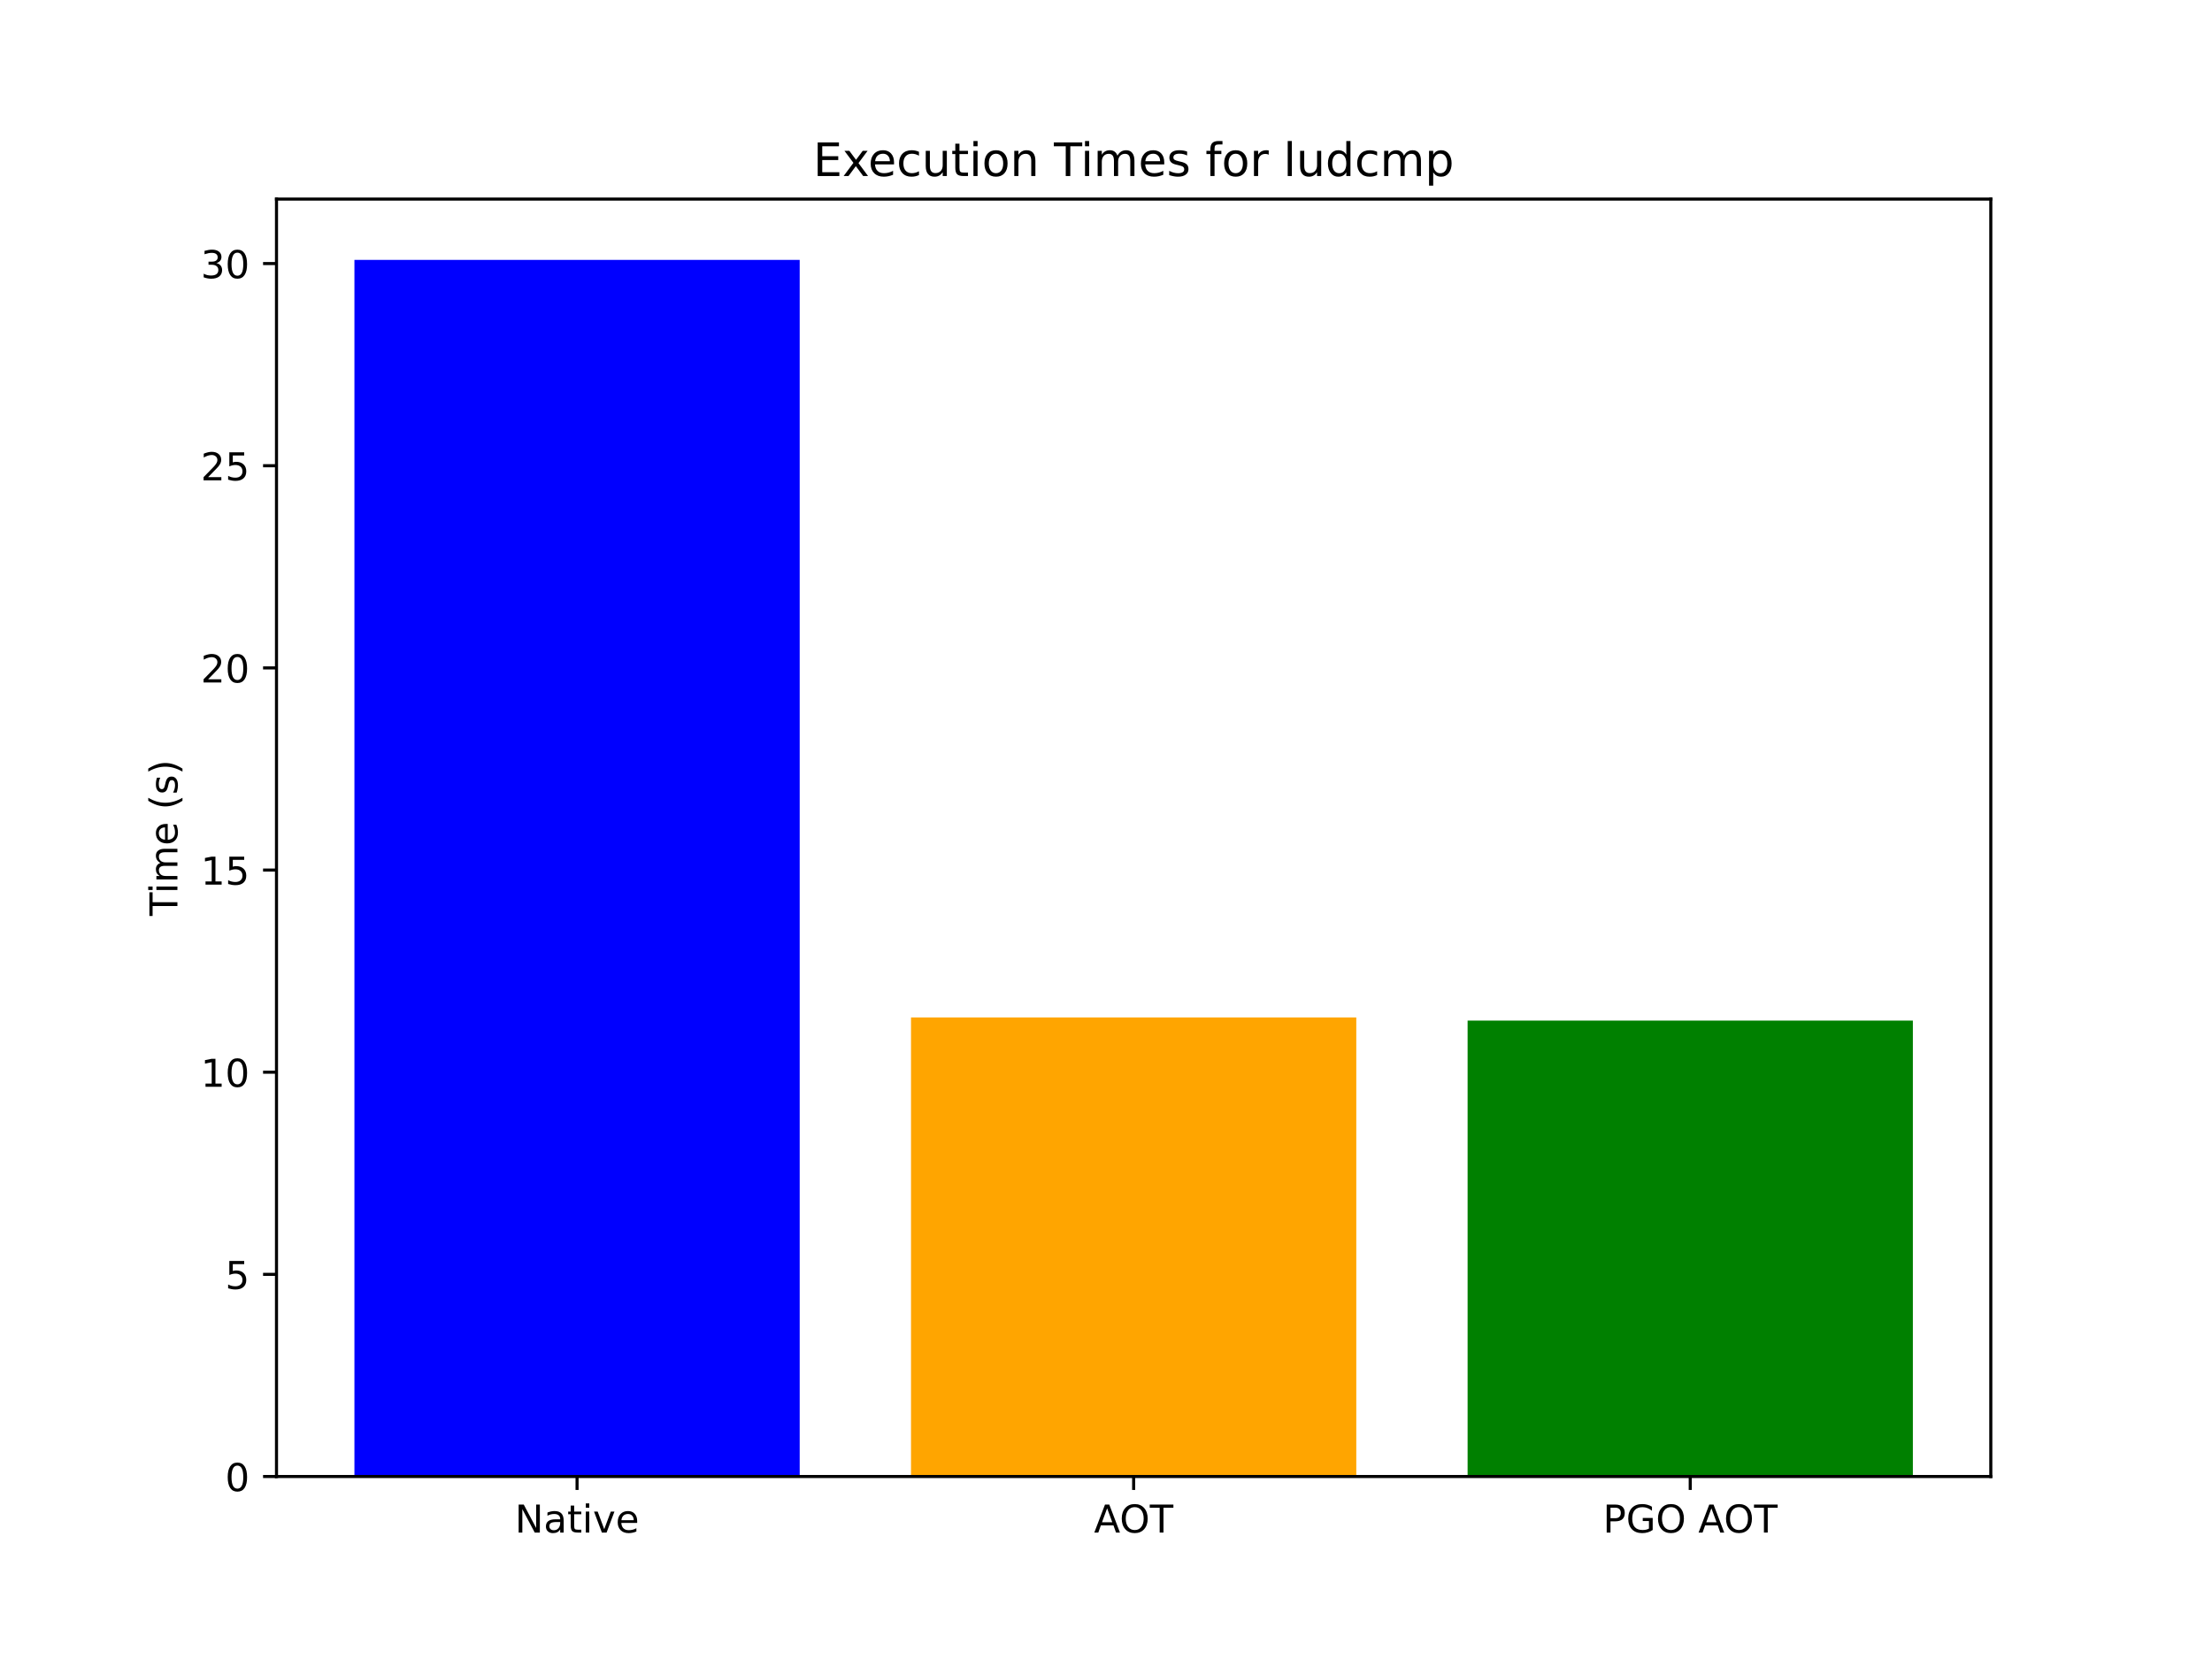
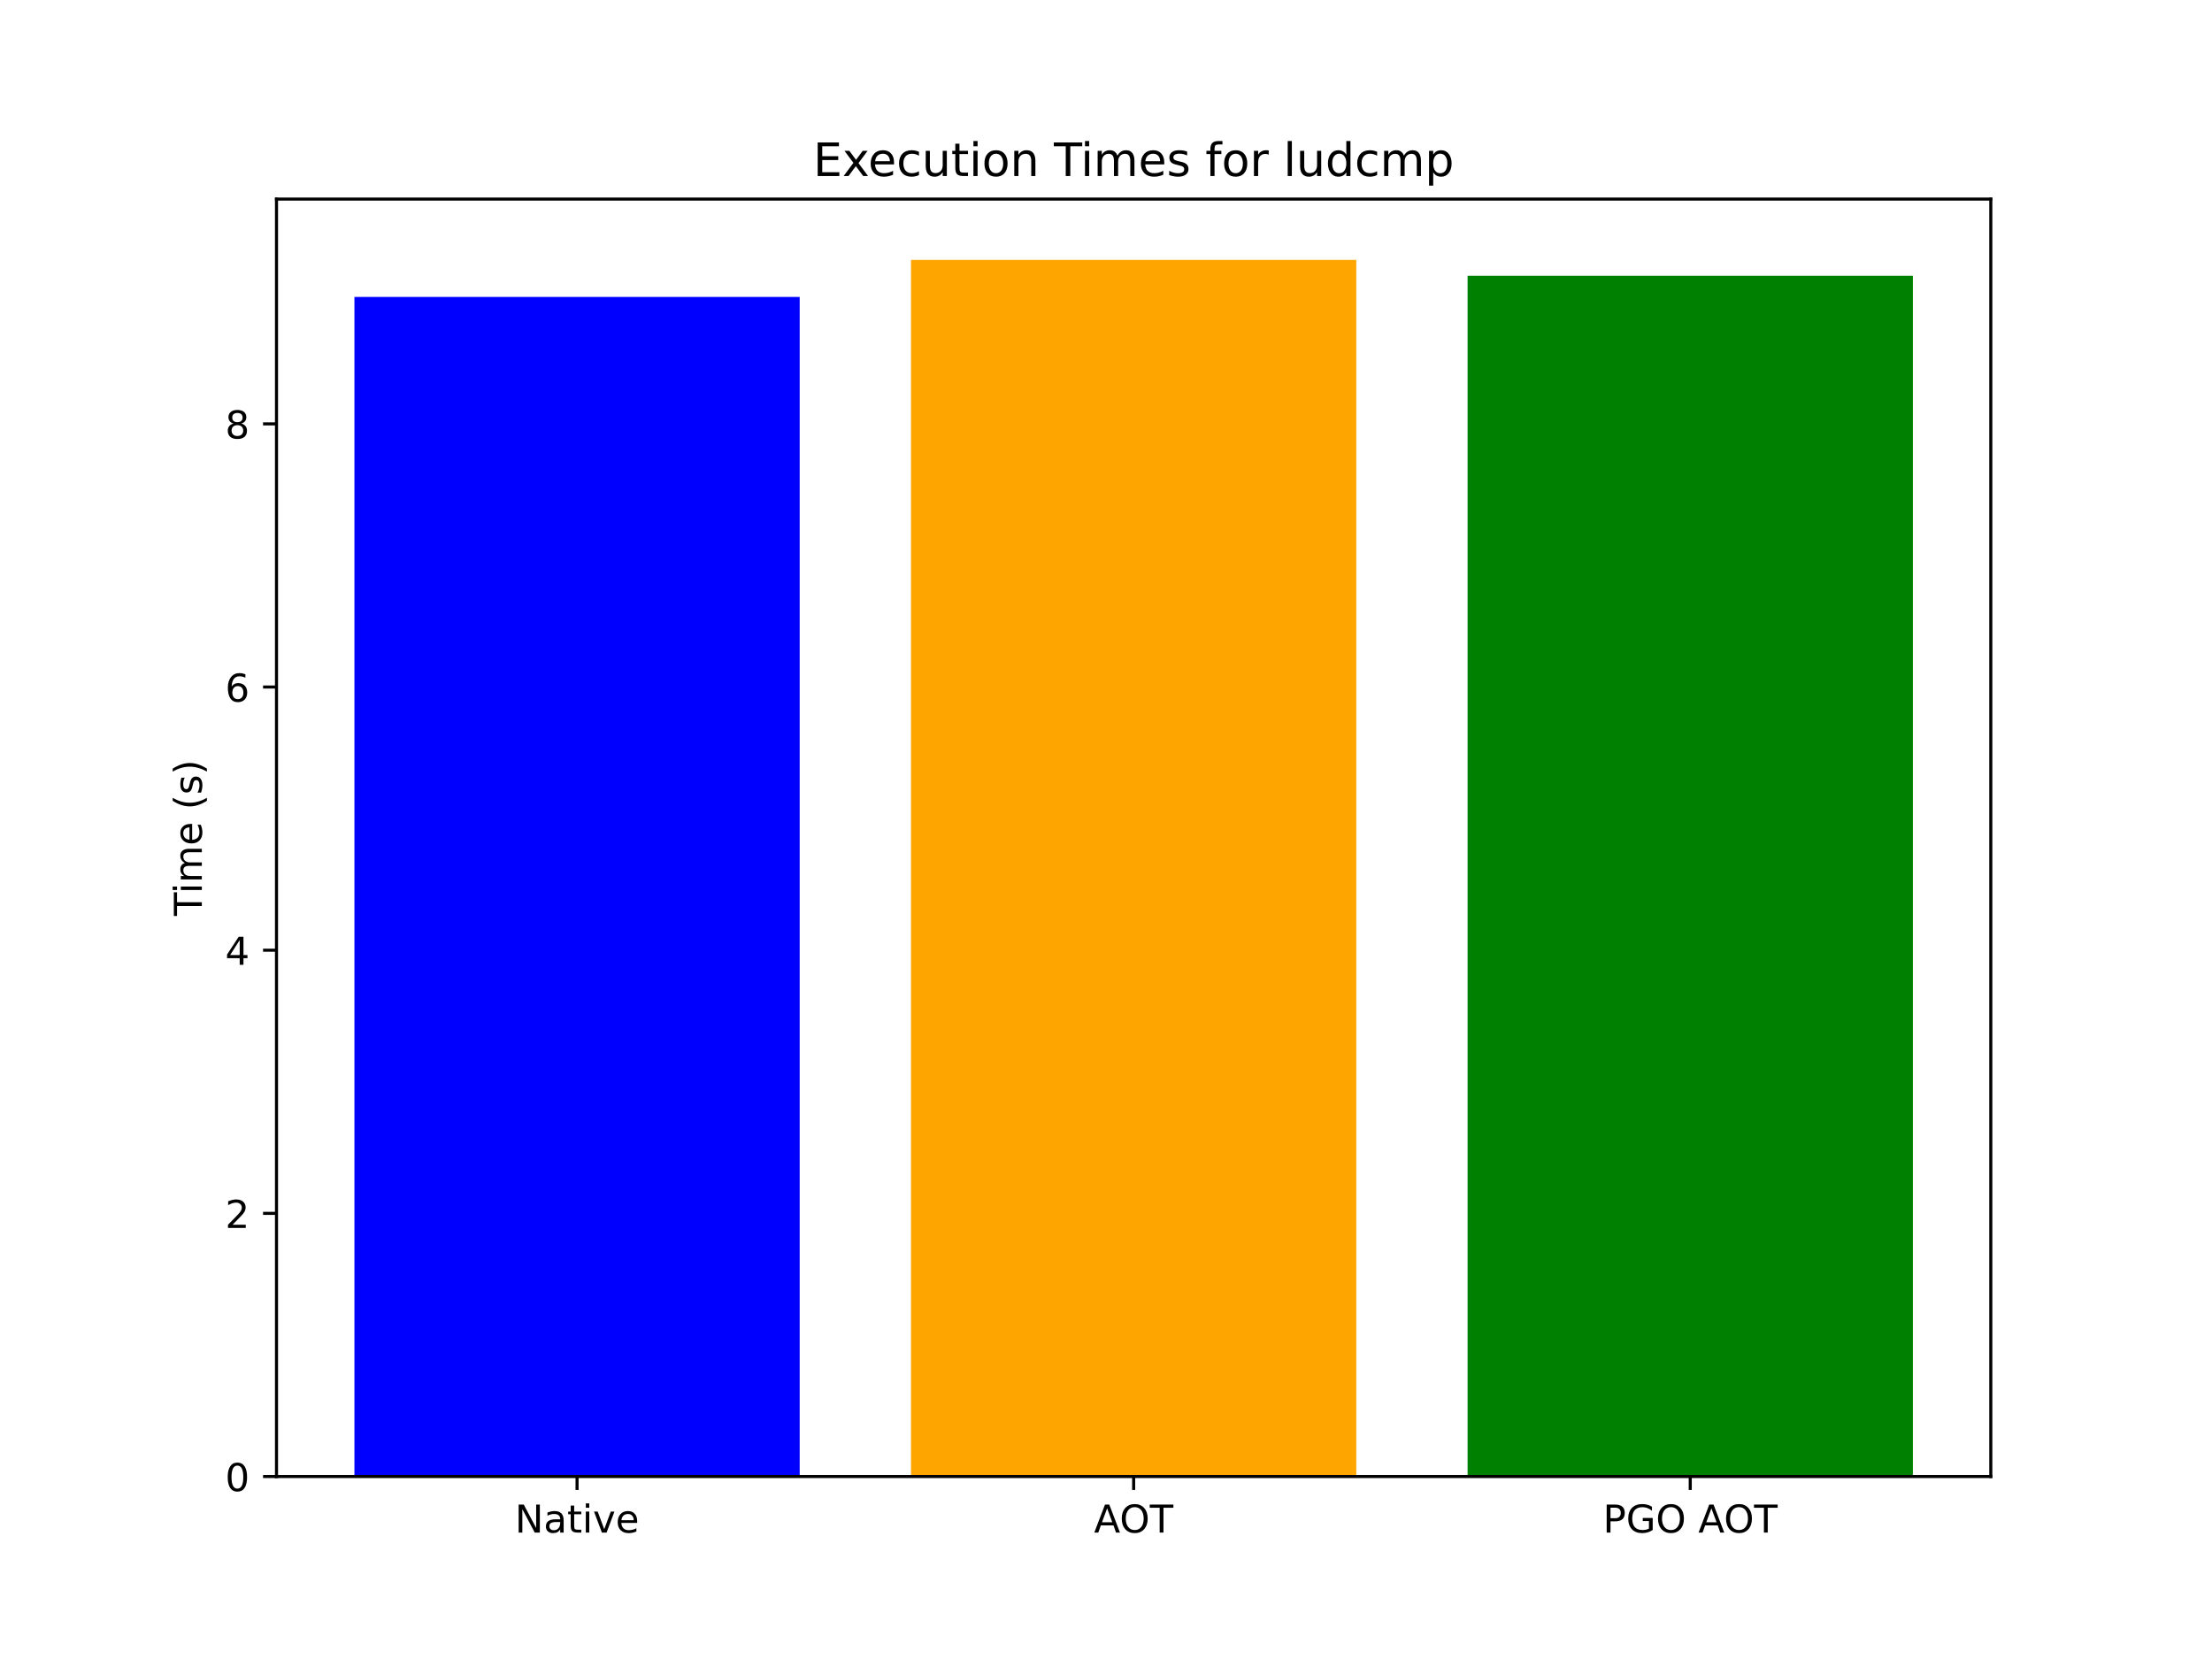
<svg xmlns="http://www.w3.org/2000/svg" xmlns:xlink="http://www.w3.org/1999/xlink" width="576pt" height="432pt" viewBox="0 0 576 432" version="1.1">
  <defs>
    <style type="text/css">*{stroke-linejoin: round; stroke-linecap: butt}</style>
  </defs>
  <g id="figure_1">
    <g id="patch_1">
      <path d="M 0 432  L 576 432  L 576 0  L 0 0  z " style="fill: #ffffff" />
    </g>
    <g id="axes_1">
      <g id="patch_2">
        <path d="M 72 384.48  L 518.4 384.48  L 518.4 51.84  L 72 51.84  z " style="fill: #ffffff" />
      </g>
      <g id="patch_3">
-         <path d="M 92.291 384.48  L 208.239 384.48  L 208.239 67.68  L 92.291 67.68  z " clip-path="url(#p933185a27e)" style="fill: #0000ff" />
+         <path d="M 92.291 384.48  L 208.239 384.48  L 208.239 77.325  L 92.291 77.325  z " clip-path="url(#p39685ab9d9)" style="fill: #0000ff" />
      </g>
      <g id="patch_4">
-         <path d="M 237.226 384.48  L 353.174 384.48  L 353.174 264.938  L 237.226 264.938  z " clip-path="url(#p933185a27e)" style="fill: #ffa500" />
+         <path d="M 237.226 384.48  L 353.174 384.48  L 353.174 67.68  L 237.226 67.68  z " clip-path="url(#p39685ab9d9)" style="fill: #ffa500" />
      </g>
      <g id="patch_5">
-         <path d="M 382.161 384.48  L 498.109 384.48  L 498.109 265.758  L 382.161 265.758  z " clip-path="url(#p933185a27e)" style="fill: #008000" />
+         <path d="M 382.161 384.48  L 498.109 384.48  L 498.109 71.818  L 382.161 71.818  z " clip-path="url(#p39685ab9d9)" style="fill: #008000" />
      </g>
      <g id="matplotlib.axis_1">
        <g id="xtick_1">
          <g id="line2d_1">
            <defs>
-               <path id="m9fc2fc1c88" d="M 0 0  L 0 3.5  " style="stroke: #000000; stroke-width: 0.8" />
+               <path id="m318beaada4" d="M 0 0  L 0 3.5  " style="stroke: #000000; stroke-width: 0.8" />
            </defs>
            <g>
-               <use xlink:href="#m9fc2fc1c88" x="150.265" y="384.48" style="stroke: #000000; stroke-width: 0.8" />
+               <use xlink:href="#m318beaada4" x="150.265" y="384.48" style="stroke: #000000; stroke-width: 0.8" />
            </g>
          </g>
          <g id="text_1">
            <g transform="translate(134.0751 399.0784) scale(0.1 -0.1)">
              <defs>
                <path id="DejaVuSans-4e" d="M 628 4666  L 1478 4666  L 3547 763  L 3547 4666  L 4159 4666  L 4159 0  L 3309 0  L 1241 3903  L 1241 0  L 628 0  L 628 4666  z " transform="scale(0.015625)" />
                <path id="DejaVuSans-61" d="M 2194 1759  Q 1497 1759 1228 1600  Q 959 1441 959 1056  Q 959 750 1161 570  Q 1363 391 1709 391  Q 2188 391 2477 730  Q 2766 1069 2766 1631  L 2766 1759  L 2194 1759  z M 3341 1997  L 3341 0  L 2766 0  L 2766 531  Q 2569 213 2275 61  Q 1981 -91 1556 -91  Q 1019 -91 701 211  Q 384 513 384 1019  Q 384 1609 779 1909  Q 1175 2209 1959 2209  L 2766 2209  L 2766 2266  Q 2766 2663 2505 2880  Q 2244 3097 1772 3097  Q 1472 3097 1187 3025  Q 903 2953 641 2809  L 641 3341  Q 956 3463 1253 3523  Q 1550 3584 1831 3584  Q 2591 3584 2966 3190  Q 3341 2797 3341 1997  z " transform="scale(0.015625)" />
                <path id="DejaVuSans-74" d="M 1172 4494  L 1172 3500  L 2356 3500  L 2356 3053  L 1172 3053  L 1172 1153  Q 1172 725 1289 603  Q 1406 481 1766 481  L 2356 481  L 2356 0  L 1766 0  Q 1100 0 847 248  Q 594 497 594 1153  L 594 3053  L 172 3053  L 172 3500  L 594 3500  L 594 4494  L 1172 4494  z " transform="scale(0.015625)" />
                <path id="DejaVuSans-69" d="M 603 3500  L 1178 3500  L 1178 0  L 603 0  L 603 3500  z M 603 4863  L 1178 4863  L 1178 4134  L 603 4134  L 603 4863  z " transform="scale(0.015625)" />
                <path id="DejaVuSans-76" d="M 191 3500  L 800 3500  L 1894 563  L 2988 3500  L 3597 3500  L 2284 0  L 1503 0  L 191 3500  z " transform="scale(0.015625)" />
                <path id="DejaVuSans-65" d="M 3597 1894  L 3597 1613  L 953 1613  Q 991 1019 1311 708  Q 1631 397 2203 397  Q 2534 397 2845 478  Q 3156 559 3463 722  L 3463 178  Q 3153 47 2828 -22  Q 2503 -91 2169 -91  Q 1331 -91 842 396  Q 353 884 353 1716  Q 353 2575 817 3079  Q 1281 3584 2069 3584  Q 2775 3584 3186 3129  Q 3597 2675 3597 1894  z M 3022 2063  Q 3016 2534 2758 2815  Q 2500 3097 2075 3097  Q 1594 3097 1305 2825  Q 1016 2553 972 2059  L 3022 2063  z " transform="scale(0.015625)" />
              </defs>
              <use xlink:href="#DejaVuSans-4e" />
              <use xlink:href="#DejaVuSans-61" transform="translate(74.80469 0)" />
              <use xlink:href="#DejaVuSans-74" transform="translate(136.084 0)" />
              <use xlink:href="#DejaVuSans-69" transform="translate(175.293 0)" />
              <use xlink:href="#DejaVuSans-76" transform="translate(203.0762 0)" />
              <use xlink:href="#DejaVuSans-65" transform="translate(262.2559 0)" />
            </g>
          </g>
        </g>
        <g id="xtick_2">
          <g id="line2d_2">
            <g>
-               <use xlink:href="#m9fc2fc1c88" x="295.2" y="384.48" style="stroke: #000000; stroke-width: 0.8" />
+               <use xlink:href="#m318beaada4" x="295.2" y="384.48" style="stroke: #000000; stroke-width: 0.8" />
            </g>
          </g>
          <g id="text_2">
            <g transform="translate(284.8773 399.0784) scale(0.1 -0.1)">
              <defs>
                <path id="DejaVuSans-41" d="M 2188 4044  L 1331 1722  L 3047 1722  L 2188 4044  z M 1831 4666  L 2547 4666  L 4325 0  L 3669 0  L 3244 1197  L 1141 1197  L 716 0  L 50 0  L 1831 4666  z " transform="scale(0.015625)" />
                <path id="DejaVuSans-4f" d="M 2522 4238  Q 1834 4238 1429 3725  Q 1025 3213 1025 2328  Q 1025 1447 1429 934  Q 1834 422 2522 422  Q 3209 422 3611 934  Q 4013 1447 4013 2328  Q 4013 3213 3611 3725  Q 3209 4238 2522 4238  z M 2522 4750  Q 3503 4750 4090 4092  Q 4678 3434 4678 2328  Q 4678 1225 4090 567  Q 3503 -91 2522 -91  Q 1538 -91 948 565  Q 359 1222 359 2328  Q 359 3434 948 4092  Q 1538 4750 2522 4750  z " transform="scale(0.015625)" />
                <path id="DejaVuSans-54" d="M -19 4666  L 3928 4666  L 3928 4134  L 2272 4134  L 2272 0  L 1638 0  L 1638 4134  L -19 4134  L -19 4666  z " transform="scale(0.015625)" />
              </defs>
              <use xlink:href="#DejaVuSans-41" />
              <use xlink:href="#DejaVuSans-4f" transform="translate(66.6582 0)" />
              <use xlink:href="#DejaVuSans-54" transform="translate(145.3691 0)" />
            </g>
          </g>
        </g>
        <g id="xtick_3">
          <g id="line2d_3">
            <g>
-               <use xlink:href="#m9fc2fc1c88" x="440.135" y="384.48" style="stroke: #000000; stroke-width: 0.8" />
+               <use xlink:href="#m318beaada4" x="440.135" y="384.48" style="stroke: #000000; stroke-width: 0.8" />
            </g>
          </g>
          <g id="text_3">
            <g transform="translate(417.3983 399.0784) scale(0.1 -0.1)">
              <defs>
                <path id="DejaVuSans-50" d="M 1259 4147  L 1259 2394  L 2053 2394  Q 2494 2394 2734 2622  Q 2975 2850 2975 3272  Q 2975 3691 2734 3919  Q 2494 4147 2053 4147  L 1259 4147  z M 628 4666  L 2053 4666  Q 2838 4666 3239 4311  Q 3641 3956 3641 3272  Q 3641 2581 3239 2228  Q 2838 1875 2053 1875  L 1259 1875  L 1259 0  L 628 0  L 628 4666  z " transform="scale(0.015625)" />
                <path id="DejaVuSans-47" d="M 3809 666  L 3809 1919  L 2778 1919  L 2778 2438  L 4434 2438  L 4434 434  Q 4069 175 3628 42  Q 3188 -91 2688 -91  Q 1594 -91 976 548  Q 359 1188 359 2328  Q 359 3472 976 4111  Q 1594 4750 2688 4750  Q 3144 4750 3555 4637  Q 3966 4525 4313 4306  L 4313 3634  Q 3963 3931 3569 4081  Q 3175 4231 2741 4231  Q 1884 4231 1454 3753  Q 1025 3275 1025 2328  Q 1025 1384 1454 906  Q 1884 428 2741 428  Q 3075 428 3337 486  Q 3600 544 3809 666  z " transform="scale(0.015625)" />
                <path id="DejaVuSans-20" transform="scale(0.015625)" />
              </defs>
              <use xlink:href="#DejaVuSans-50" />
              <use xlink:href="#DejaVuSans-47" transform="translate(60.30273 0)" />
              <use xlink:href="#DejaVuSans-4f" transform="translate(137.793 0)" />
              <use xlink:href="#DejaVuSans-20" transform="translate(216.5039 0)" />
              <use xlink:href="#DejaVuSans-41" transform="translate(248.291 0)" />
              <use xlink:href="#DejaVuSans-4f" transform="translate(314.9492 0)" />
              <use xlink:href="#DejaVuSans-54" transform="translate(393.6602 0)" />
            </g>
          </g>
        </g>
      </g>
      <g id="matplotlib.axis_2">
        <g id="ytick_1">
          <g id="line2d_4">
            <defs>
-               <path id="m4766b3e809" d="M 0 0  L -3.5 0  " style="stroke: #000000; stroke-width: 0.8" />
+               <path id="m914da8cb71" d="M 0 0  L -3.5 0  " style="stroke: #000000; stroke-width: 0.8" />
            </defs>
            <g>
-               <use xlink:href="#m4766b3e809" x="72" y="384.48" style="stroke: #000000; stroke-width: 0.8" />
+               <use xlink:href="#m914da8cb71" x="72" y="384.48" style="stroke: #000000; stroke-width: 0.8" />
            </g>
          </g>
          <g id="text_4">
            <g transform="translate(58.6375 388.2792) scale(0.1 -0.1)">
              <defs>
                <path id="DejaVuSans-30" d="M 2034 4250  Q 1547 4250 1301 3770  Q 1056 3291 1056 2328  Q 1056 1369 1301 889  Q 1547 409 2034 409  Q 2525 409 2770 889  Q 3016 1369 3016 2328  Q 3016 3291 2770 3770  Q 2525 4250 2034 4250  z M 2034 4750  Q 2819 4750 3233 4129  Q 3647 3509 3647 2328  Q 3647 1150 3233 529  Q 2819 -91 2034 -91  Q 1250 -91 836 529  Q 422 1150 422 2328  Q 422 3509 836 4129  Q 1250 4750 2034 4750  z " transform="scale(0.015625)" />
              </defs>
              <use xlink:href="#DejaVuSans-30" />
            </g>
          </g>
        </g>
        <g id="ytick_2">
          <g id="line2d_5">
            <g>
-               <use xlink:href="#m4766b3e809" x="72" y="331.839" style="stroke: #000000; stroke-width: 0.8" />
+               <use xlink:href="#m914da8cb71" x="72" y="315.953" style="stroke: #000000; stroke-width: 0.8" />
            </g>
          </g>
          <g id="text_5">
-             <g transform="translate(58.6375 335.6383) scale(0.1 -0.1)">
-               <defs>
-                 <path id="DejaVuSans-35" d="M 691 4666  L 3169 4666  L 3169 4134  L 1269 4134  L 1269 2991  Q 1406 3038 1543 3061  Q 1681 3084 1819 3084  Q 2600 3084 3056 2656  Q 3513 2228 3513 1497  Q 3513 744 3044 326  Q 2575 -91 1722 -91  Q 1428 -91 1123 -41  Q 819 9 494 109  L 494 744  Q 775 591 1075 516  Q 1375 441 1709 441  Q 2250 441 2565 725  Q 2881 1009 2881 1497  Q 2881 1984 2565 2268  Q 2250 2553 1709 2553  Q 1456 2553 1204 2497  Q 953 2441 691 2322  L 691 4666  z " transform="scale(0.015625)" />
-               </defs>
-               <use xlink:href="#DejaVuSans-35" />
+             <g transform="translate(58.6375 319.7527) scale(0.1 -0.1)">
+               <defs>
+                 <path id="DejaVuSans-32" d="M 1228 531  L 3431 531  L 3431 0  L 469 0  L 469 531  Q 828 903 1448 1529  Q 2069 2156 2228 2338  Q 2531 2678 2651 2914  Q 2772 3150 2772 3378  Q 2772 3750 2511 3984  Q 2250 4219 1831 4219  Q 1534 4219 1204 4116  Q 875 4013 500 3803  L 500 4441  Q 881 4594 1212 4672  Q 1544 4750 1819 4750  Q 2544 4750 2975 4387  Q 3406 4025 3406 3419  Q 3406 3131 3298 2873  Q 3191 2616 2906 2266  Q 2828 2175 2409 1742  Q 1991 1309 1228 531  z " transform="scale(0.015625)" />
+               </defs>
+               <use xlink:href="#DejaVuSans-32" />
            </g>
          </g>
        </g>
        <g id="ytick_3">
          <g id="line2d_6">
            <g>
-               <use xlink:href="#m4766b3e809" x="72" y="279.198" style="stroke: #000000; stroke-width: 0.8" />
+               <use xlink:href="#m914da8cb71" x="72" y="247.427" style="stroke: #000000; stroke-width: 0.8" />
            </g>
          </g>
          <g id="text_6">
-             <g transform="translate(52.275 282.9974) scale(0.1 -0.1)">
-               <defs>
-                 <path id="DejaVuSans-31" d="M 794 531  L 1825 531  L 1825 4091  L 703 3866  L 703 4441  L 1819 4666  L 2450 4666  L 2450 531  L 3481 531  L 3481 0  L 794 0  L 794 531  z " transform="scale(0.015625)" />
-               </defs>
-               <use xlink:href="#DejaVuSans-31" />
-               <use xlink:href="#DejaVuSans-30" transform="translate(63.62305 0)" />
+             <g transform="translate(58.6375 251.2261) scale(0.1 -0.1)">
+               <defs>
+                 <path id="DejaVuSans-34" d="M 2419 4116  L 825 1625  L 2419 1625  L 2419 4116  z M 2253 4666  L 3047 4666  L 3047 1625  L 3713 1625  L 3713 1100  L 3047 1100  L 3047 0  L 2419 0  L 2419 1100  L 313 1100  L 313 1709  L 2253 4666  z " transform="scale(0.015625)" />
+               </defs>
+               <use xlink:href="#DejaVuSans-34" />
            </g>
          </g>
        </g>
        <g id="ytick_4">
          <g id="line2d_7">
            <g>
-               <use xlink:href="#m4766b3e809" x="72" y="226.557" style="stroke: #000000; stroke-width: 0.8" />
+               <use xlink:href="#m914da8cb71" x="72" y="178.9" style="stroke: #000000; stroke-width: 0.8" />
            </g>
          </g>
          <g id="text_7">
-             <g transform="translate(52.275 230.3565) scale(0.1 -0.1)">
-               <use xlink:href="#DejaVuSans-31" />
-               <use xlink:href="#DejaVuSans-35" transform="translate(63.62305 0)" />
+             <g transform="translate(58.6375 182.6996) scale(0.1 -0.1)">
+               <defs>
+                 <path id="DejaVuSans-36" d="M 2113 2584  Q 1688 2584 1439 2293  Q 1191 2003 1191 1497  Q 1191 994 1439 701  Q 1688 409 2113 409  Q 2538 409 2786 701  Q 3034 994 3034 1497  Q 3034 2003 2786 2293  Q 2538 2584 2113 2584  z M 3366 4563  L 3366 3988  Q 3128 4100 2886 4159  Q 2644 4219 2406 4219  Q 1781 4219 1451 3797  Q 1122 3375 1075 2522  Q 1259 2794 1537 2939  Q 1816 3084 2150 3084  Q 2853 3084 3261 2657  Q 3669 2231 3669 1497  Q 3669 778 3244 343  Q 2819 -91 2113 -91  Q 1303 -91 875 529  Q 447 1150 447 2328  Q 447 3434 972 4092  Q 1497 4750 2381 4750  Q 2619 4750 2861 4703  Q 3103 4656 3366 4563  z " transform="scale(0.015625)" />
+               </defs>
+               <use xlink:href="#DejaVuSans-36" />
            </g>
          </g>
        </g>
        <g id="ytick_5">
          <g id="line2d_8">
            <g>
-               <use xlink:href="#m4766b3e809" x="72" y="173.916" style="stroke: #000000; stroke-width: 0.8" />
+               <use xlink:href="#m914da8cb71" x="72" y="110.374" style="stroke: #000000; stroke-width: 0.8" />
            </g>
          </g>
          <g id="text_8">
-             <g transform="translate(52.275 177.7155) scale(0.1 -0.1)">
-               <defs>
-                 <path id="DejaVuSans-32" d="M 1228 531  L 3431 531  L 3431 0  L 469 0  L 469 531  Q 828 903 1448 1529  Q 2069 2156 2228 2338  Q 2531 2678 2651 2914  Q 2772 3150 2772 3378  Q 2772 3750 2511 3984  Q 2250 4219 1831 4219  Q 1534 4219 1204 4116  Q 875 4013 500 3803  L 500 4441  Q 881 4594 1212 4672  Q 1544 4750 1819 4750  Q 2544 4750 2975 4387  Q 3406 4025 3406 3419  Q 3406 3131 3298 2873  Q 3191 2616 2906 2266  Q 2828 2175 2409 1742  Q 1991 1309 1228 531  z " transform="scale(0.015625)" />
-               </defs>
-               <use xlink:href="#DejaVuSans-32" />
-               <use xlink:href="#DejaVuSans-30" transform="translate(63.62305 0)" />
-             </g>
-           </g>
-         </g>
-         <g id="ytick_6">
-           <g id="line2d_9">
-             <g>
-               <use xlink:href="#m4766b3e809" x="72" y="121.275" style="stroke: #000000; stroke-width: 0.8" />
-             </g>
-           </g>
-           <g id="text_9">
-             <g transform="translate(52.275 125.0746) scale(0.1 -0.1)">
-               <use xlink:href="#DejaVuSans-32" />
-               <use xlink:href="#DejaVuSans-35" transform="translate(63.62305 0)" />
-             </g>
-           </g>
-         </g>
-         <g id="ytick_7">
-           <g id="line2d_10">
-             <g>
-               <use xlink:href="#m4766b3e809" x="72" y="68.634" style="stroke: #000000; stroke-width: 0.8" />
-             </g>
-           </g>
-           <g id="text_10">
-             <g transform="translate(52.275 72.43368) scale(0.1 -0.1)">
-               <defs>
-                 <path id="DejaVuSans-33" d="M 2597 2516  Q 3050 2419 3304 2112  Q 3559 1806 3559 1356  Q 3559 666 3084 287  Q 2609 -91 1734 -91  Q 1441 -91 1130 -33  Q 819 25 488 141  L 488 750  Q 750 597 1062 519  Q 1375 441 1716 441  Q 2309 441 2620 675  Q 2931 909 2931 1356  Q 2931 1769 2642 2001  Q 2353 2234 1838 2234  L 1294 2234  L 1294 2753  L 1863 2753  Q 2328 2753 2575 2939  Q 2822 3125 2822 3475  Q 2822 3834 2567 4026  Q 2313 4219 1838 4219  Q 1578 4219 1281 4162  Q 984 4106 628 3988  L 628 4550  Q 988 4650 1302 4700  Q 1616 4750 1894 4750  Q 2613 4750 3031 4423  Q 3450 4097 3450 3541  Q 3450 3153 3228 2886  Q 3006 2619 2597 2516  z " transform="scale(0.015625)" />
-               </defs>
-               <use xlink:href="#DejaVuSans-33" />
-               <use xlink:href="#DejaVuSans-30" transform="translate(63.62305 0)" />
-             </g>
-           </g>
-         </g>
-         <g id="text_11">
-           <g transform="translate(46.19531 238.4889) rotate(-90) scale(0.1 -0.1)">
+             <g transform="translate(58.6375 114.173) scale(0.1 -0.1)">
+               <defs>
+                 <path id="DejaVuSans-38" d="M 2034 2216  Q 1584 2216 1326 1975  Q 1069 1734 1069 1313  Q 1069 891 1326 650  Q 1584 409 2034 409  Q 2484 409 2743 651  Q 3003 894 3003 1313  Q 3003 1734 2745 1975  Q 2488 2216 2034 2216  z M 1403 2484  Q 997 2584 770 2862  Q 544 3141 544 3541  Q 544 4100 942 4425  Q 1341 4750 2034 4750  Q 2731 4750 3128 4425  Q 3525 4100 3525 3541  Q 3525 3141 3298 2862  Q 3072 2584 2669 2484  Q 3125 2378 3379 2068  Q 3634 1759 3634 1313  Q 3634 634 3220 271  Q 2806 -91 2034 -91  Q 1263 -91 848 271  Q 434 634 434 1313  Q 434 1759 690 2068  Q 947 2378 1403 2484  z M 1172 3481  Q 1172 3119 1398 2916  Q 1625 2713 2034 2713  Q 2441 2713 2670 2916  Q 2900 3119 2900 3481  Q 2900 3844 2670 4047  Q 2441 4250 2034 4250  Q 1625 4250 1398 4047  Q 1172 3844 1172 3481  z " transform="scale(0.015625)" />
+               </defs>
+               <use xlink:href="#DejaVuSans-38" />
+             </g>
+           </g>
+         </g>
+         <g id="text_9">
+           <g transform="translate(52.55781 238.4889) rotate(-90) scale(0.1 -0.1)">
            <defs>
              <path id="DejaVuSans-6d" d="M 3328 2828  Q 3544 3216 3844 3400  Q 4144 3584 4550 3584  Q 5097 3584 5394 3201  Q 5691 2819 5691 2113  L 5691 0  L 5113 0  L 5113 2094  Q 5113 2597 4934 2840  Q 4756 3084 4391 3084  Q 3944 3084 3684 2787  Q 3425 2491 3425 1978  L 3425 0  L 2847 0  L 2847 2094  Q 2847 2600 2669 2842  Q 2491 3084 2119 3084  Q 1678 3084 1418 2786  Q 1159 2488 1159 1978  L 1159 0  L 581 0  L 581 3500  L 1159 3500  L 1159 2956  Q 1356 3278 1631 3431  Q 1906 3584 2284 3584  Q 2666 3584 2933 3390  Q 3200 3197 3328 2828  z " transform="scale(0.015625)" />
              <path id="DejaVuSans-28" d="M 1984 4856  Q 1566 4138 1362 3434  Q 1159 2731 1159 2009  Q 1159 1288 1364 580  Q 1569 -128 1984 -844  L 1484 -844  Q 1016 -109 783 600  Q 550 1309 550 2009  Q 550 2706 781 3412  Q 1013 4119 1484 4856  L 1984 4856  z " transform="scale(0.015625)" />
              <path id="DejaVuSans-73" d="M 2834 3397  L 2834 2853  Q 2591 2978 2328 3040  Q 2066 3103 1784 3103  Q 1356 3103 1142 2972  Q 928 2841 928 2578  Q 928 2378 1081 2264  Q 1234 2150 1697 2047  L 1894 2003  Q 2506 1872 2764 1633  Q 3022 1394 3022 966  Q 3022 478 2636 193  Q 2250 -91 1575 -91  Q 1294 -91 989 -36  Q 684 19 347 128  L 347 722  Q 666 556 975 473  Q 1284 391 1588 391  Q 1994 391 2212 530  Q 2431 669 2431 922  Q 2431 1156 2273 1281  Q 2116 1406 1581 1522  L 1381 1569  Q 847 1681 609 1914  Q 372 2147 372 2553  Q 372 3047 722 3315  Q 1072 3584 1716 3584  Q 2034 3584 2315 3537  Q 2597 3491 2834 3397  z " transform="scale(0.015625)" />
              <path id="DejaVuSans-29" d="M 513 4856  L 1013 4856  Q 1481 4119 1714 3412  Q 1947 2706 1947 2009  Q 1947 1309 1714 600  Q 1481 -109 1013 -844  L 513 -844  Q 928 -128 1133 580  Q 1338 1288 1338 2009  Q 1338 2731 1133 3434  Q 928 4138 513 4856  z " transform="scale(0.015625)" />
            </defs>
            <use xlink:href="#DejaVuSans-54" />
            <use xlink:href="#DejaVuSans-69" transform="translate(57.95898 0)" />
            <use xlink:href="#DejaVuSans-6d" transform="translate(85.74219 0)" />
            <use xlink:href="#DejaVuSans-65" transform="translate(183.1543 0)" />
            <use xlink:href="#DejaVuSans-20" transform="translate(244.6777 0)" />
            <use xlink:href="#DejaVuSans-28" transform="translate(276.4648 0)" />
            <use xlink:href="#DejaVuSans-73" transform="translate(315.4785 0)" />
            <use xlink:href="#DejaVuSans-29" transform="translate(367.5781 0)" />
          </g>
        </g>
      </g>
      <g id="patch_6">
        <path d="M 72 384.48  L 72 51.84  " style="fill: none; stroke: #000000; stroke-width: 0.8; stroke-linejoin: miter; stroke-linecap: square" />
      </g>
      <g id="patch_7">
        <path d="M 518.4 384.48  L 518.4 51.84  " style="fill: none; stroke: #000000; stroke-width: 0.8; stroke-linejoin: miter; stroke-linecap: square" />
      </g>
      <g id="patch_8">
        <path d="M 72 384.48  L 518.4 384.48  " style="fill: none; stroke: #000000; stroke-width: 0.8; stroke-linejoin: miter; stroke-linecap: square" />
      </g>
      <g id="patch_9">
        <path d="M 72 51.84  L 518.4 51.84  " style="fill: none; stroke: #000000; stroke-width: 0.8; stroke-linejoin: miter; stroke-linecap: square" />
      </g>
-       <g id="text_12">
+       <g id="text_10">
        <g transform="translate(211.7512 45.84) scale(0.12 -0.12)">
          <defs>
            <path id="DejaVuSans-45" d="M 628 4666  L 3578 4666  L 3578 4134  L 1259 4134  L 1259 2753  L 3481 2753  L 3481 2222  L 1259 2222  L 1259 531  L 3634 531  L 3634 0  L 628 0  L 628 4666  z " transform="scale(0.015625)" />
            <path id="DejaVuSans-78" d="M 3513 3500  L 2247 1797  L 3578 0  L 2900 0  L 1881 1375  L 863 0  L 184 0  L 1544 1831  L 300 3500  L 978 3500  L 1906 2253  L 2834 3500  L 3513 3500  z " transform="scale(0.015625)" />
            <path id="DejaVuSans-63" d="M 3122 3366  L 3122 2828  Q 2878 2963 2633 3030  Q 2388 3097 2138 3097  Q 1578 3097 1268 2742  Q 959 2388 959 1747  Q 959 1106 1268 751  Q 1578 397 2138 397  Q 2388 397 2633 464  Q 2878 531 3122 666  L 3122 134  Q 2881 22 2623 -34  Q 2366 -91 2075 -91  Q 1284 -91 818 406  Q 353 903 353 1747  Q 353 2603 823 3093  Q 1294 3584 2113 3584  Q 2378 3584 2631 3529  Q 2884 3475 3122 3366  z " transform="scale(0.015625)" />
            <path id="DejaVuSans-75" d="M 544 1381  L 544 3500  L 1119 3500  L 1119 1403  Q 1119 906 1312 657  Q 1506 409 1894 409  Q 2359 409 2629 706  Q 2900 1003 2900 1516  L 2900 3500  L 3475 3500  L 3475 0  L 2900 0  L 2900 538  Q 2691 219 2414 64  Q 2138 -91 1772 -91  Q 1169 -91 856 284  Q 544 659 544 1381  z M 1991 3584  L 1991 3584  z " transform="scale(0.015625)" />
            <path id="DejaVuSans-6f" d="M 1959 3097  Q 1497 3097 1228 2736  Q 959 2375 959 1747  Q 959 1119 1226 758  Q 1494 397 1959 397  Q 2419 397 2687 759  Q 2956 1122 2956 1747  Q 2956 2369 2687 2733  Q 2419 3097 1959 3097  z M 1959 3584  Q 2709 3584 3137 3096  Q 3566 2609 3566 1747  Q 3566 888 3137 398  Q 2709 -91 1959 -91  Q 1206 -91 779 398  Q 353 888 353 1747  Q 353 2609 779 3096  Q 1206 3584 1959 3584  z " transform="scale(0.015625)" />
            <path id="DejaVuSans-6e" d="M 3513 2113  L 3513 0  L 2938 0  L 2938 2094  Q 2938 2591 2744 2837  Q 2550 3084 2163 3084  Q 1697 3084 1428 2787  Q 1159 2491 1159 1978  L 1159 0  L 581 0  L 581 3500  L 1159 3500  L 1159 2956  Q 1366 3272 1645 3428  Q 1925 3584 2291 3584  Q 2894 3584 3203 3211  Q 3513 2838 3513 2113  z " transform="scale(0.015625)" />
            <path id="DejaVuSans-66" d="M 2375 4863  L 2375 4384  L 1825 4384  Q 1516 4384 1395 4259  Q 1275 4134 1275 3809  L 1275 3500  L 2222 3500  L 2222 3053  L 1275 3053  L 1275 0  L 697 0  L 697 3053  L 147 3053  L 147 3500  L 697 3500  L 697 3744  Q 697 4328 969 4595  Q 1241 4863 1831 4863  L 2375 4863  z " transform="scale(0.015625)" />
            <path id="DejaVuSans-72" d="M 2631 2963  Q 2534 3019 2420 3045  Q 2306 3072 2169 3072  Q 1681 3072 1420 2755  Q 1159 2438 1159 1844  L 1159 0  L 581 0  L 581 3500  L 1159 3500  L 1159 2956  Q 1341 3275 1631 3429  Q 1922 3584 2338 3584  Q 2397 3584 2469 3576  Q 2541 3569 2628 3553  L 2631 2963  z " transform="scale(0.015625)" />
            <path id="DejaVuSans-6c" d="M 603 4863  L 1178 4863  L 1178 0  L 603 0  L 603 4863  z " transform="scale(0.015625)" />
            <path id="DejaVuSans-64" d="M 2906 2969  L 2906 4863  L 3481 4863  L 3481 0  L 2906 0  L 2906 525  Q 2725 213 2448 61  Q 2172 -91 1784 -91  Q 1150 -91 751 415  Q 353 922 353 1747  Q 353 2572 751 3078  Q 1150 3584 1784 3584  Q 2172 3584 2448 3432  Q 2725 3281 2906 2969  z M 947 1747  Q 947 1113 1208 752  Q 1469 391 1925 391  Q 2381 391 2643 752  Q 2906 1113 2906 1747  Q 2906 2381 2643 2742  Q 2381 3103 1925 3103  Q 1469 3103 1208 2742  Q 947 2381 947 1747  z " transform="scale(0.015625)" />
            <path id="DejaVuSans-70" d="M 1159 525  L 1159 -1331  L 581 -1331  L 581 3500  L 1159 3500  L 1159 2969  Q 1341 3281 1617 3432  Q 1894 3584 2278 3584  Q 2916 3584 3314 3078  Q 3713 2572 3713 1747  Q 3713 922 3314 415  Q 2916 -91 2278 -91  Q 1894 -91 1617 61  Q 1341 213 1159 525  z M 3116 1747  Q 3116 2381 2855 2742  Q 2594 3103 2138 3103  Q 1681 3103 1420 2742  Q 1159 2381 1159 1747  Q 1159 1113 1420 752  Q 1681 391 2138 391  Q 2594 391 2855 752  Q 3116 1113 3116 1747  z " transform="scale(0.015625)" />
          </defs>
          <use xlink:href="#DejaVuSans-45" />
          <use xlink:href="#DejaVuSans-78" transform="translate(63.18359 0)" />
          <use xlink:href="#DejaVuSans-65" transform="translate(119.2383 0)" />
          <use xlink:href="#DejaVuSans-63" transform="translate(180.7617 0)" />
          <use xlink:href="#DejaVuSans-75" transform="translate(235.7422 0)" />
          <use xlink:href="#DejaVuSans-74" transform="translate(299.1211 0)" />
          <use xlink:href="#DejaVuSans-69" transform="translate(338.3301 0)" />
          <use xlink:href="#DejaVuSans-6f" transform="translate(366.1133 0)" />
          <use xlink:href="#DejaVuSans-6e" transform="translate(427.2949 0)" />
          <use xlink:href="#DejaVuSans-20" transform="translate(490.6738 0)" />
          <use xlink:href="#DejaVuSans-54" transform="translate(522.4609 0)" />
          <use xlink:href="#DejaVuSans-69" transform="translate(580.4199 0)" />
          <use xlink:href="#DejaVuSans-6d" transform="translate(608.2031 0)" />
          <use xlink:href="#DejaVuSans-65" transform="translate(705.6152 0)" />
          <use xlink:href="#DejaVuSans-73" transform="translate(767.1387 0)" />
          <use xlink:href="#DejaVuSans-20" transform="translate(819.2383 0)" />
          <use xlink:href="#DejaVuSans-66" transform="translate(851.0254 0)" />
          <use xlink:href="#DejaVuSans-6f" transform="translate(886.2305 0)" />
          <use xlink:href="#DejaVuSans-72" transform="translate(947.4121 0)" />
          <use xlink:href="#DejaVuSans-20" transform="translate(988.5254 0)" />
          <use xlink:href="#DejaVuSans-6c" transform="translate(1020.312 0)" />
          <use xlink:href="#DejaVuSans-75" transform="translate(1048.096 0)" />
          <use xlink:href="#DejaVuSans-64" transform="translate(1111.475 0)" />
          <use xlink:href="#DejaVuSans-63" transform="translate(1174.951 0)" />
          <use xlink:href="#DejaVuSans-6d" transform="translate(1229.932 0)" />
          <use xlink:href="#DejaVuSans-70" transform="translate(1327.344 0)" />
        </g>
      </g>
    </g>
  </g>
  <defs>
-     <clipPath id="p933185a27e">
+     <clipPath id="p39685ab9d9">
      <rect x="72" y="51.84" width="446.4" height="332.64" />
    </clipPath>
  </defs>
</svg>
